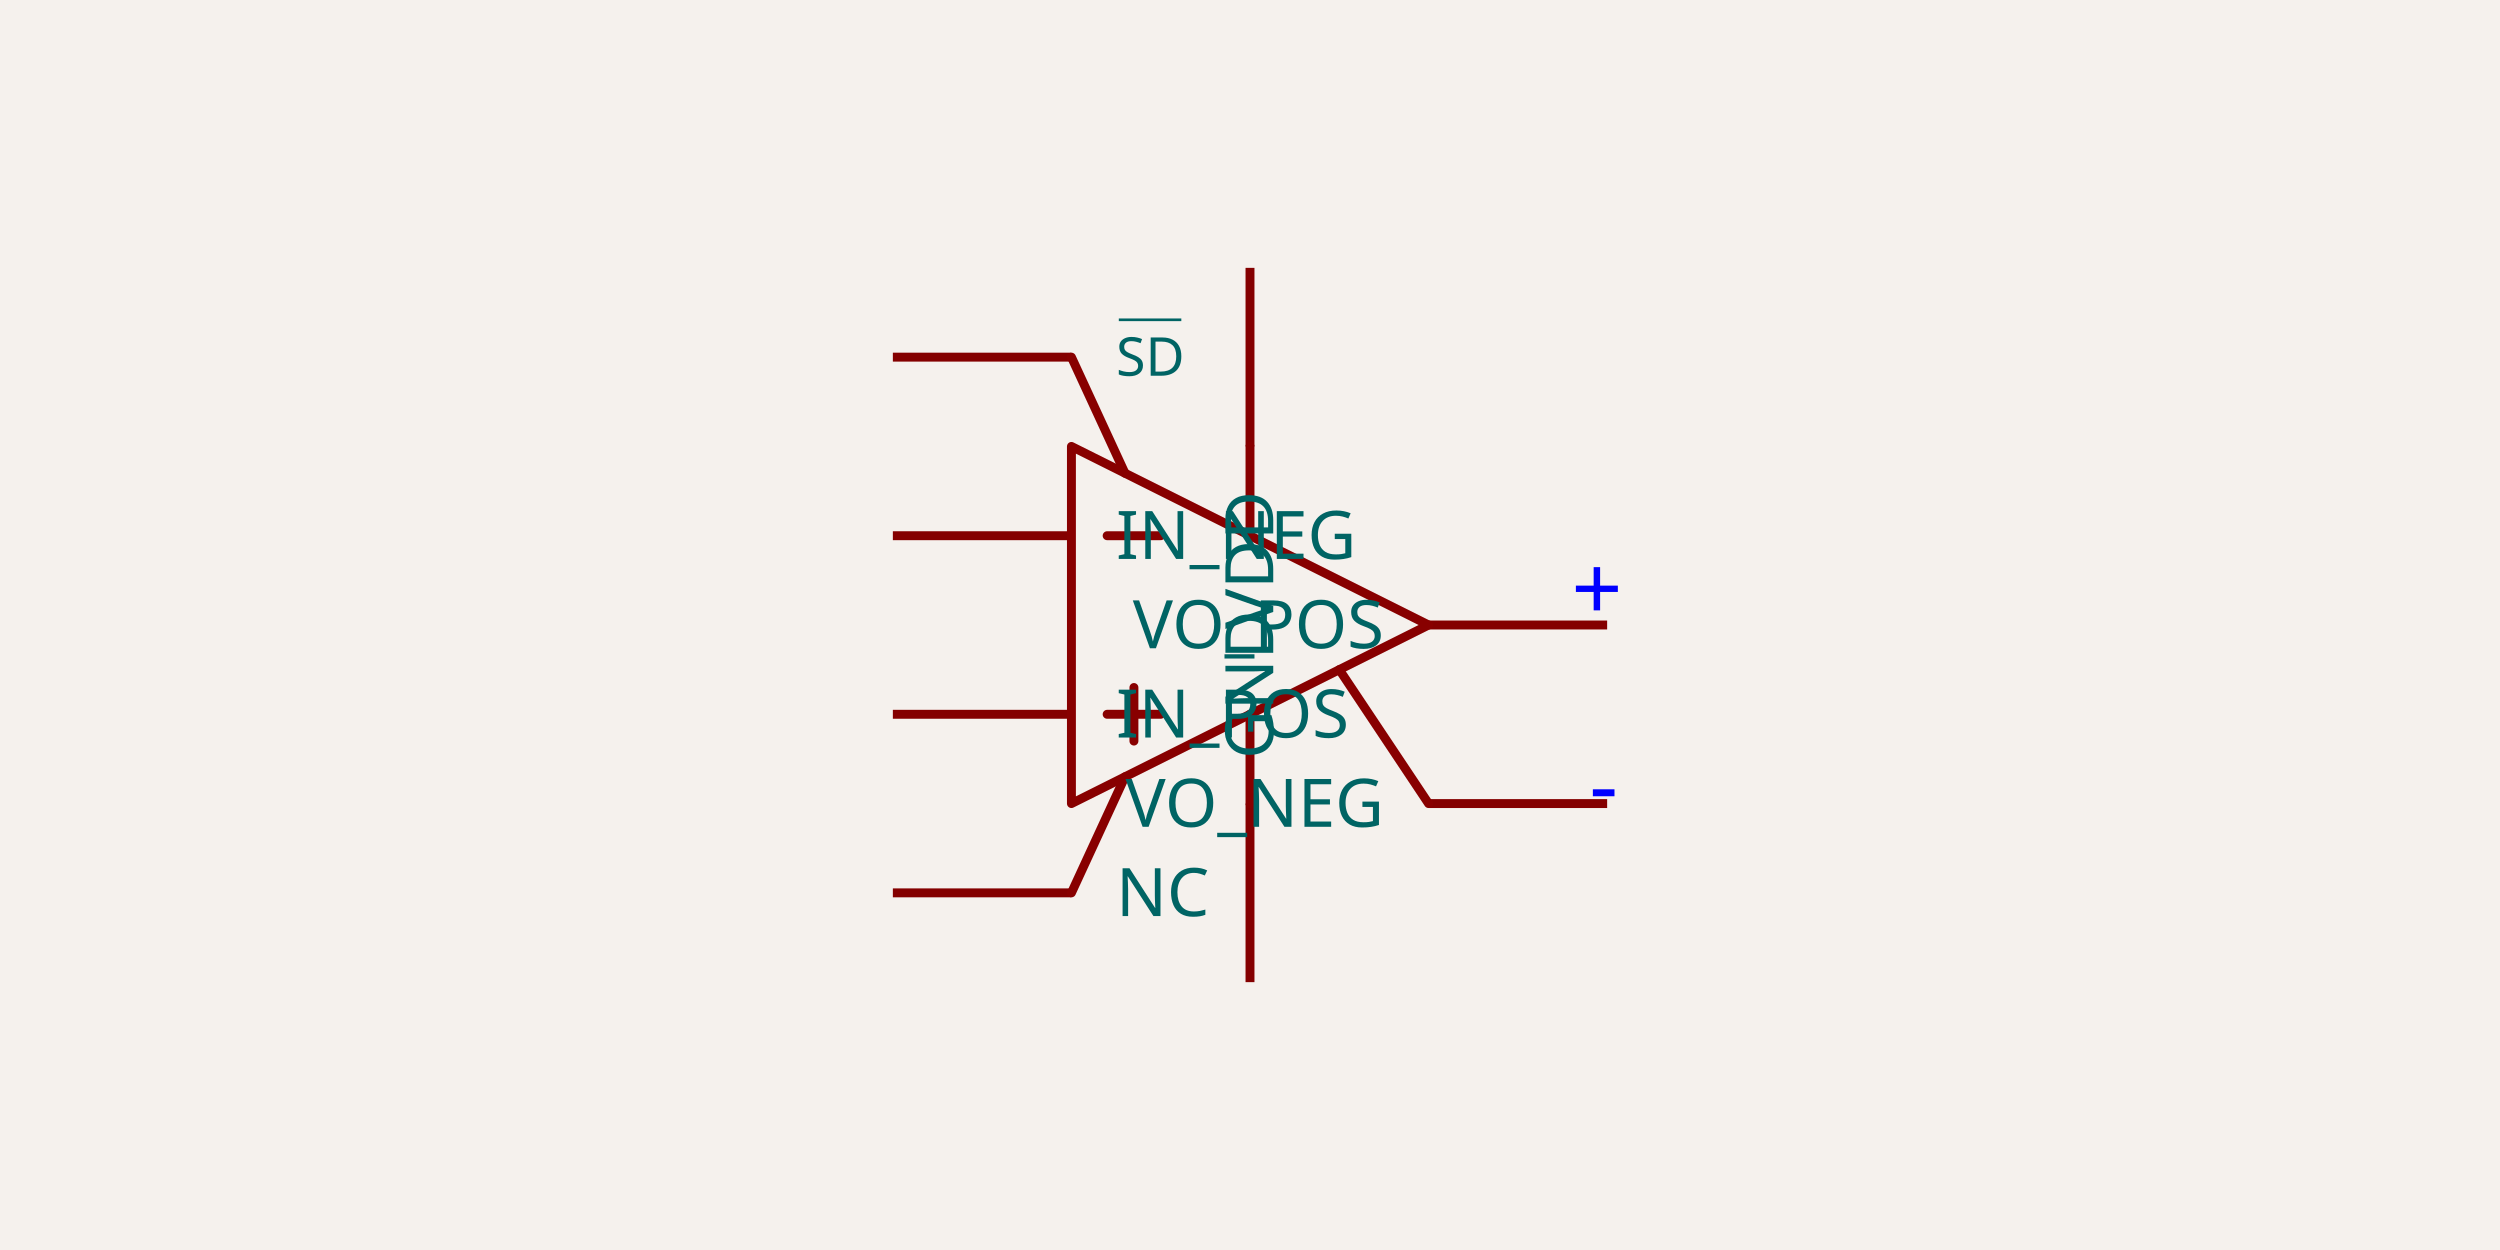
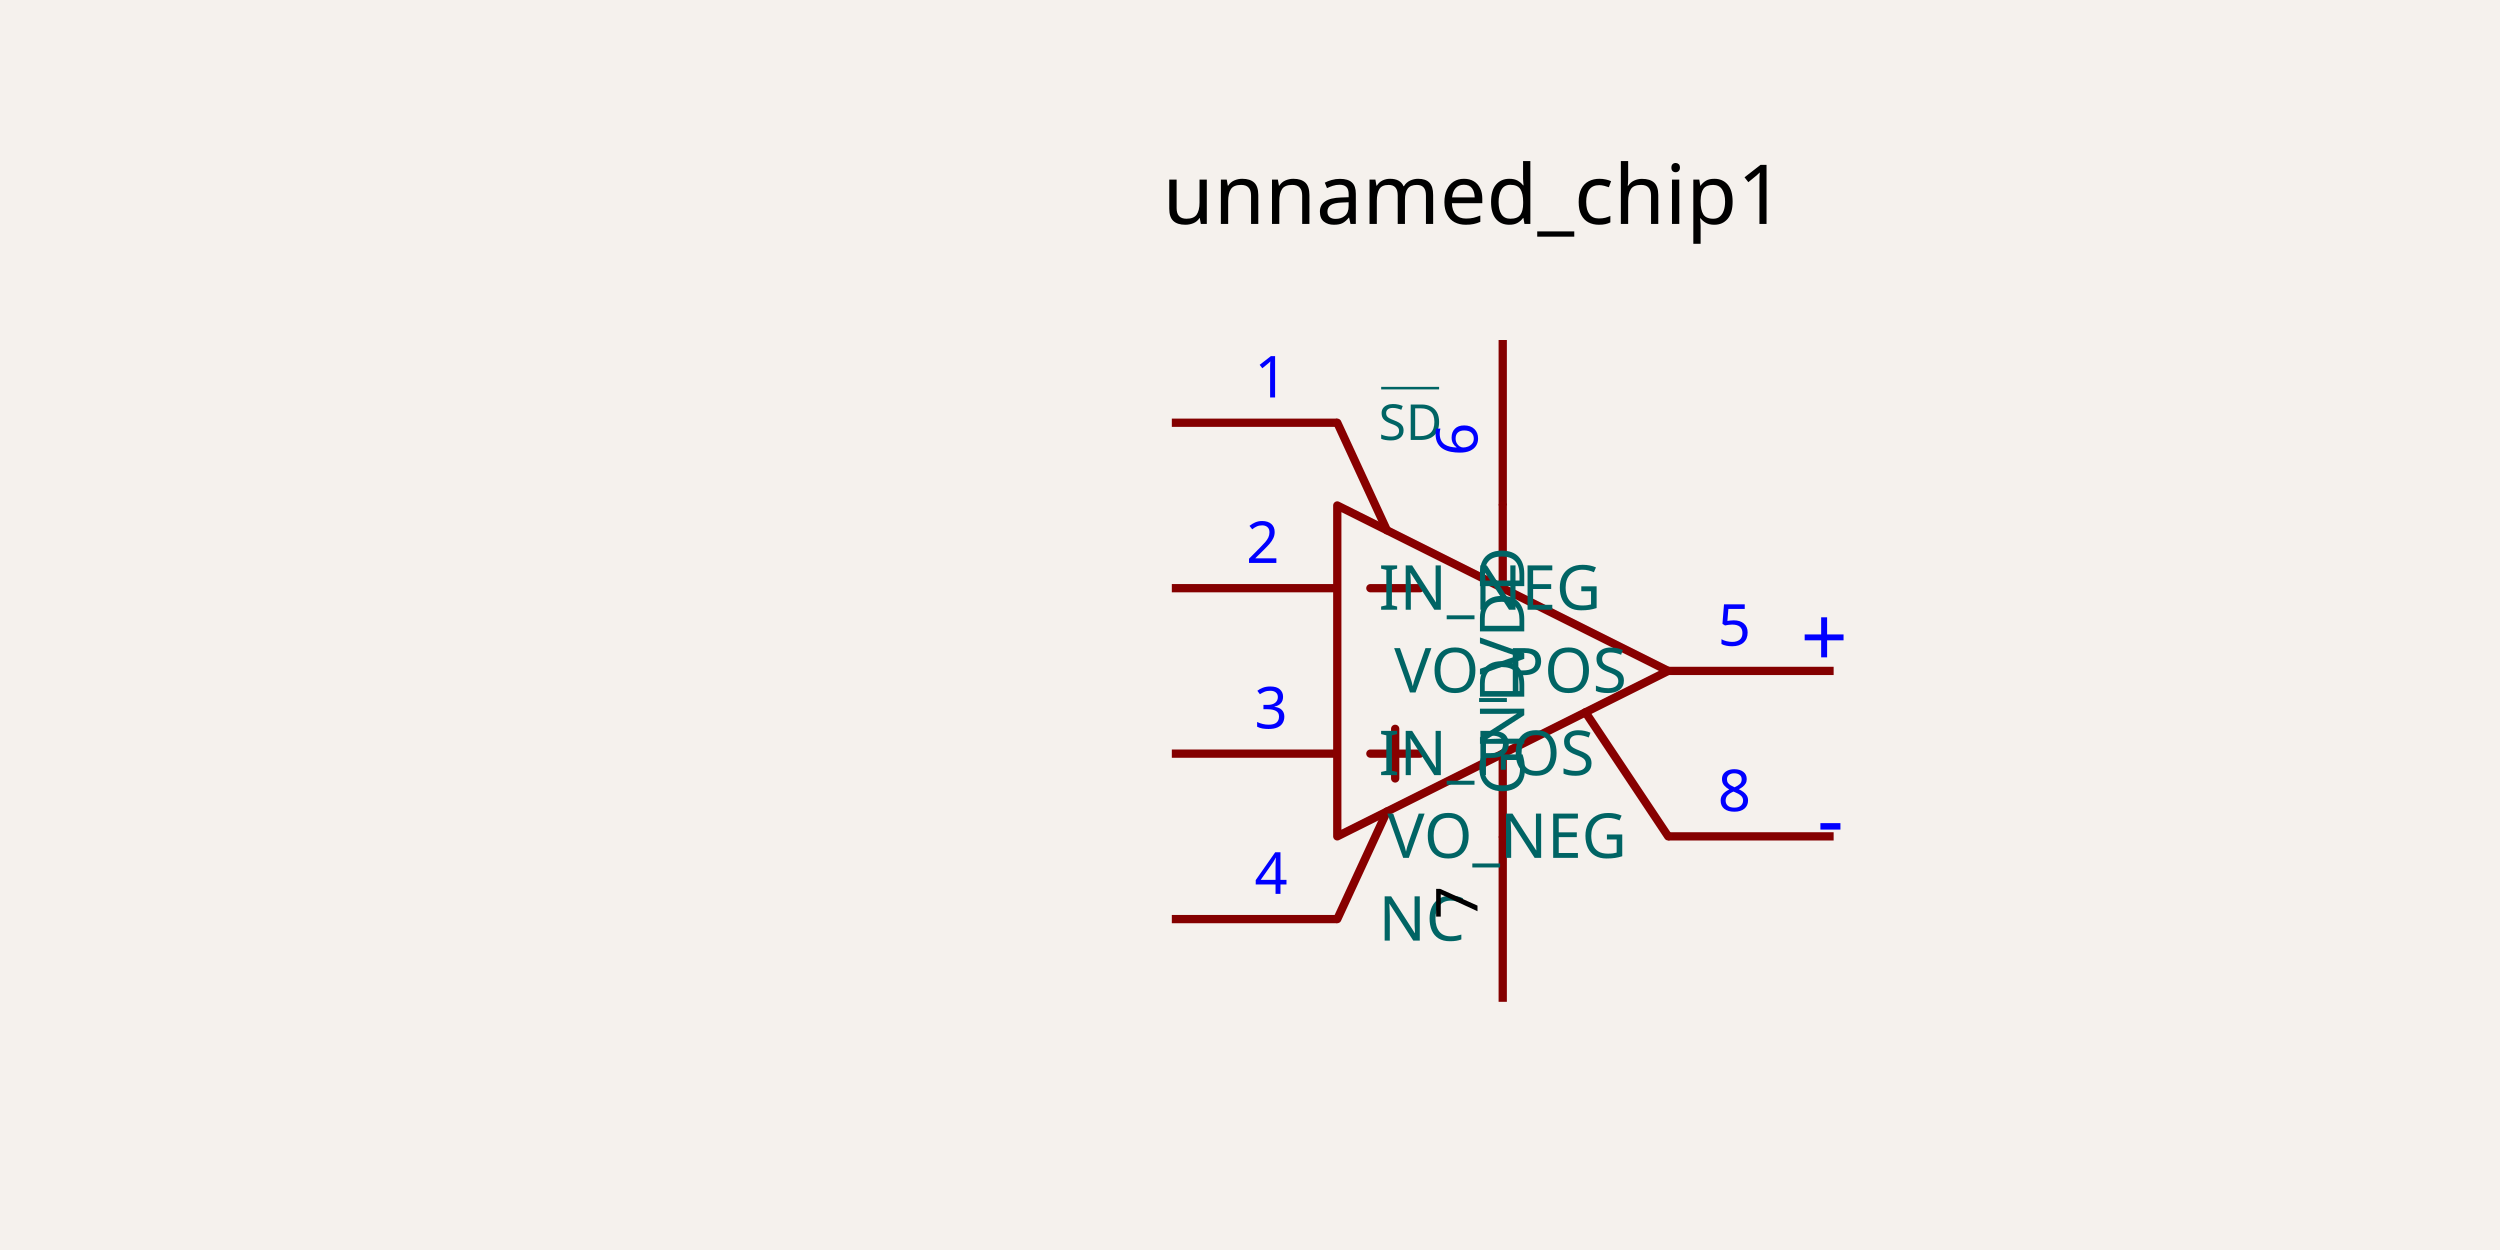
- <svg xmlns="http://www.w3.org/2000/svg" class="tscircuit-schematic" width="1200" height="600" style="background-color: rgb(245, 241, 237)" data-real-to-screen-transform="matrix(214.2857142857,0,0,-214.2857142857,600,278.5714285714)" data-software-used-string="@tscircuit/core@0.0.1393">
+ <svg xmlns="http://www.w3.org/2000/svg" class="tscircuit-schematic" width="1200" height="600" style="background-color: rgb(245, 241, 237)" data-real-to-screen-transform="matrix(198.544010589,0,0,-198.544010589,721.3103904699,302.1839841165)" data-software-used-string="@tscircuit/core@0.0.1766">
  <style>
              .boundary { fill: rgb(245, 241, 237); }
              .schematic-boundary { fill: none; stroke: #fff; }
              .component { fill: none; stroke: rgb(132, 0, 0); }
              .chip { fill: rgb(255, 255, 194); stroke: rgb(132, 0, 0); }
              .component-pin { fill: none; stroke: rgb(132, 0, 0); }
              .text { font-family: sans-serif; fill: rgb(0, 150, 0); }
              .pin-number { fill: rgb(169, 0, 0); }
              .port-label { fill: rgb(0, 100, 100); }
              .component-name { fill: rgb(0, 100, 100); }

            </style>
  <rect class="boundary" x="0" y="0" width="1200" height="600" />
  <g class="sch-component" data-circuit-json-type="schematic_component" data-schematic-component-id="schematic_component_0">
-     <line class="sch-line" x1="428.571" y1="171.429" x2="514.286" y2="171.429" stroke="rgba(132, 0, 0)" stroke-width="4.286" data-schematic-line-id="schematic_line_0" data-schematic-component-id="schematic_component_0" />
-     <line class="sch-line" x1="428.571" y1="257.143" x2="514.286" y2="257.143" stroke="rgba(132, 0, 0)" stroke-width="4.286" data-schematic-line-id="schematic_line_1" data-schematic-component-id="schematic_component_0" />
-     <line class="sch-line" x1="428.571" y1="342.857" x2="514.286" y2="342.857" stroke="rgba(132, 0, 0)" stroke-width="4.286" data-schematic-line-id="schematic_line_2" data-schematic-component-id="schematic_component_0" />
-     <line class="sch-line" x1="600" y1="471.429" x2="600" y2="385.714" stroke="rgba(132, 0, 0)" stroke-width="4.286" data-schematic-line-id="schematic_line_3" data-schematic-component-id="schematic_component_0" />
-     <line class="sch-line" x1="771.429" y1="300" x2="685.714" y2="300" stroke="rgba(132, 0, 0)" stroke-width="4.286" data-schematic-line-id="schematic_line_4" data-schematic-component-id="schematic_component_0" />
-     <line class="sch-line" x1="600" y1="128.571" x2="600" y2="214.286" stroke="rgba(132, 0, 0)" stroke-width="4.286" data-schematic-line-id="schematic_line_5" data-schematic-component-id="schematic_component_0" />
-     <line class="sch-line" x1="771.429" y1="385.714" x2="685.714" y2="385.714" stroke="rgba(132, 0, 0)" stroke-width="4.286" data-schematic-line-id="schematic_line_6" data-schematic-component-id="schematic_component_0" />
-     <line class="sch-line" x1="428.571" y1="428.571" x2="514.286" y2="428.571" stroke="rgba(132, 0, 0)" stroke-width="4.286" data-schematic-line-id="schematic_line_7" data-schematic-component-id="schematic_component_0" />
-     <path class="sch-path" d="M 514.286 385.714 L 685.714 300 L 514.286 214.286 L 514.286 385.714" stroke="#880000" stroke-width="4.286" fill="none" stroke-linecap="round" stroke-linejoin="round" data-schematic-component-id="schematic_component_0" />
-     <path class="sch-path" d="M 531.429 257.143 L 557.143 257.143" stroke="#880000" stroke-width="4.286" fill="none" stroke-linecap="round" stroke-linejoin="round" data-schematic-component-id="schematic_component_0" />
-     <path class="sch-path" d="M 531.429 342.857 L 557.143 342.857" stroke="#880000" stroke-width="4.286" fill="none" stroke-linecap="round" stroke-linejoin="round" data-schematic-component-id="schematic_component_0" />
-     <path class="sch-path" d="M 544.286 330 L 544.286 355.714" stroke="#880000" stroke-width="4.286" fill="none" stroke-linecap="round" stroke-linejoin="round" data-schematic-component-id="schematic_component_0" />
-     <path class="sch-path" d="M 600 214.286 L 600 257.143" stroke="#880000" stroke-width="4.286" fill="none" stroke-linecap="round" stroke-linejoin="round" data-schematic-component-id="schematic_component_0" />
-     <path class="sch-path" d="M 600 342.857 L 600 385.714" stroke="#880000" stroke-width="4.286" fill="none" stroke-linecap="round" stroke-linejoin="round" data-schematic-component-id="schematic_component_0" />
-     <path class="sch-path" d="M 642.857 321.429 L 685.714 385.714" stroke="#880000" stroke-width="4.286" fill="none" stroke-linecap="round" stroke-linejoin="round" data-schematic-component-id="schematic_component_0" />
-     <path class="sch-path" d="M 540 227.143 L 514.286 171.429" stroke="#880000" stroke-width="4.286" fill="none" stroke-linecap="round" stroke-linejoin="round" data-schematic-component-id="schematic_component_0" />
-     <path class="sch-path" d="M 540 372.857 L 514.286 428.571" stroke="#880000" stroke-width="4.286" fill="none" stroke-linecap="round" stroke-linejoin="round" data-schematic-component-id="schematic_component_0" />
-     <text class="port-label sch-pin-label" x="535.714" y="171.429" style="font-family: sans-serif; text-decoration: overline;" fill="rgb(0, 100, 100)" text-anchor="start" dominant-baseline="middle" font-size="25.714px" transform="">SD</text>
-     <text class="port-label sch-pin-label" x="535.714" y="257.143" style="font-family: sans-serif;" fill="rgb(0, 100, 100)" text-anchor="start" dominant-baseline="middle" font-size="32.143px" transform="">IN_NEG</text>
-     <text class="port-label sch-pin-label" x="535.714" y="342.857" style="font-family: sans-serif;" fill="rgb(0, 100, 100)" text-anchor="start" dominant-baseline="middle" font-size="32.143px" transform="">IN_POS</text>
-     <text class="port-label sch-pin-label" x="600" y="364.286" style="font-family: sans-serif;" fill="rgb(0, 100, 100)" text-anchor="start" dominant-baseline="middle" font-size="32.143px" transform="rotate(-90 600 364.2857)">GND</text>
-     <text class="port-label sch-pin-label" x="664.286" y="300" style="font-family: sans-serif;" fill="rgb(0, 100, 100)" text-anchor="end" dominant-baseline="middle" font-size="32.143px" transform="">VO_POS</text>
-     <text class="port-label sch-pin-label" x="600" y="235.714" style="font-family: sans-serif;" fill="rgb(0, 100, 100)" text-anchor="end" dominant-baseline="middle" font-size="32.143px" transform="rotate(-90 600 235.7143)">VDD</text>
-     <text class="port-label sch-pin-label" x="664.286" y="385.714" style="font-family: sans-serif;" fill="rgb(0, 100, 100)" text-anchor="end" dominant-baseline="middle" font-size="32.143px" transform="">VO_NEG</text>
-     <text class="port-label sch-pin-label" x="535.714" y="428.571" style="font-family: sans-serif;" fill="rgb(0, 100, 100)" text-anchor="start" dominant-baseline="middle" font-size="32.143px" transform="">NC</text>
+     <line class="sch-line" x1="562.475" y1="202.912" x2="641.893" y2="202.912" stroke="rgba(132, 0, 0)" stroke-width="3.971" data-schematic-line-id="schematic_line_0" data-schematic-component-id="schematic_component_0" />
+     <line class="sch-line" x1="562.475" y1="282.33" x2="641.893" y2="282.33" stroke="rgba(132, 0, 0)" stroke-width="3.971" data-schematic-line-id="schematic_line_1" data-schematic-component-id="schematic_component_0" />
+     <line class="sch-line" x1="562.475" y1="361.747" x2="641.893" y2="361.747" stroke="rgba(132, 0, 0)" stroke-width="3.971" data-schematic-line-id="schematic_line_2" data-schematic-component-id="schematic_component_0" />
+     <line class="sch-line" x1="721.31" y1="480.874" x2="721.31" y2="401.456" stroke="rgba(132, 0, 0)" stroke-width="3.971" data-schematic-line-id="schematic_line_3" data-schematic-component-id="schematic_component_0" />
+     <line class="sch-line" x1="880.146" y1="322.038" x2="800.728" y2="322.038" stroke="rgba(132, 0, 0)" stroke-width="3.971" data-schematic-line-id="schematic_line_4" data-schematic-component-id="schematic_component_0" />
+     <line class="sch-line" x1="721.31" y1="163.203" x2="721.31" y2="242.621" stroke="rgba(132, 0, 0)" stroke-width="3.971" data-schematic-line-id="schematic_line_5" data-schematic-component-id="schematic_component_0" />
+     <line class="sch-line" x1="880.146" y1="401.456" x2="800.728" y2="401.456" stroke="rgba(132, 0, 0)" stroke-width="3.971" data-schematic-line-id="schematic_line_6" data-schematic-component-id="schematic_component_0" />
+     <line class="sch-line" x1="562.475" y1="441.165" x2="641.893" y2="441.165" stroke="rgba(132, 0, 0)" stroke-width="3.971" data-schematic-line-id="schematic_line_7" data-schematic-component-id="schematic_component_0" />
+     <path class="sch-path" d="M 641.893 401.456 L 800.728 322.038 L 641.893 242.621 L 641.893 401.456" stroke="#880000" stroke-width="3.971" fill="none" stroke-linecap="round" stroke-linejoin="round" data-schematic-component-id="schematic_component_0" />
+     <path class="sch-path" d="M 657.776 282.33 L 681.602 282.33" stroke="#880000" stroke-width="3.971" fill="none" stroke-linecap="round" stroke-linejoin="round" data-schematic-component-id="schematic_component_0" />
+     <path class="sch-path" d="M 657.776 361.747 L 681.602 361.747" stroke="#880000" stroke-width="3.971" fill="none" stroke-linecap="round" stroke-linejoin="round" data-schematic-component-id="schematic_component_0" />
+     <path class="sch-path" d="M 669.689 349.835 L 669.689 373.66" stroke="#880000" stroke-width="3.971" fill="none" stroke-linecap="round" stroke-linejoin="round" data-schematic-component-id="schematic_component_0" />
+     <path class="sch-path" d="M 721.31 242.621 L 721.31 282.33" stroke="#880000" stroke-width="3.971" fill="none" stroke-linecap="round" stroke-linejoin="round" data-schematic-component-id="schematic_component_0" />
+     <path class="sch-path" d="M 721.31 361.747 L 721.31 401.456" stroke="#880000" stroke-width="3.971" fill="none" stroke-linecap="round" stroke-linejoin="round" data-schematic-component-id="schematic_component_0" />
+     <path class="sch-path" d="M 761.019 341.893 L 800.728 401.456" stroke="#880000" stroke-width="3.971" fill="none" stroke-linecap="round" stroke-linejoin="round" data-schematic-component-id="schematic_component_0" />
+     <path class="sch-path" d="M 665.718 254.533 L 641.893 202.912" stroke="#880000" stroke-width="3.971" fill="none" stroke-linecap="round" stroke-linejoin="round" data-schematic-component-id="schematic_component_0" />
+     <path class="sch-path" d="M 665.718 389.543 L 641.893 441.165" stroke="#880000" stroke-width="3.971" fill="none" stroke-linecap="round" stroke-linejoin="round" data-schematic-component-id="schematic_component_0" />
+     <text class="port-label sch-pin-label" x="661.747" y="202.912" style="font-family: sans-serif; text-decoration: overline;" fill="rgb(0, 100, 100)" text-anchor="start" dominant-baseline="middle" font-size="23.825px" transform="">SD</text>
+     <text class="port-label sch-pin-label" x="661.747" y="282.33" style="font-family: sans-serif;" fill="rgb(0, 100, 100)" text-anchor="start" dominant-baseline="middle" font-size="29.782px" transform="">IN_NEG</text>
+     <text class="port-label sch-pin-label" x="661.747" y="361.747" style="font-family: sans-serif;" fill="rgb(0, 100, 100)" text-anchor="start" dominant-baseline="middle" font-size="29.782px" transform="">IN_POS</text>
+     <text class="port-label sch-pin-label" x="721.31" y="381.602" style="font-family: sans-serif;" fill="rgb(0, 100, 100)" text-anchor="start" dominant-baseline="middle" font-size="29.782px" transform="rotate(-90 721.3104 381.6016)">GND</text>
+     <text class="port-label sch-pin-label" x="780.874" y="322.038" style="font-family: sans-serif;" fill="rgb(0, 100, 100)" text-anchor="end" dominant-baseline="middle" font-size="29.782px" transform="">VO_POS</text>
+     <text class="port-label sch-pin-label" x="721.31" y="262.475" style="font-family: sans-serif;" fill="rgb(0, 100, 100)" text-anchor="end" dominant-baseline="middle" font-size="29.782px" transform="rotate(-90 721.3104 262.4752)">VDD</text>
+     <text class="port-label sch-pin-label" x="780.874" y="401.456" style="font-family: sans-serif;" fill="rgb(0, 100, 100)" text-anchor="end" dominant-baseline="middle" font-size="29.782px" transform="">VO_NEG</text>
+     <text class="port-label sch-pin-label" x="661.747" y="441.165" style="font-family: sans-serif;" fill="rgb(0, 100, 100)" text-anchor="start" dominant-baseline="middle" font-size="29.782px" transform="">NC</text>
  </g>
  <g class="schematic-port-hover sch-port-hover" data-schematic-port-id="source_port_0">
-     <circle cx="385.714" cy="214.286" r="8.571" fill="red" opacity="0" />
+     <circle cx="562.475" cy="202.912" r="7.942" fill="red" opacity="0" />
  </g>
  <g class="schematic-port-hover sch-port-hover" data-schematic-port-id="source_port_1">
-     <circle cx="385.714" cy="257.143" r="8.571" fill="red" opacity="0" />
+     <circle cx="562.475" cy="282.33" r="7.942" fill="red" opacity="0" />
  </g>
  <g class="schematic-port-hover sch-port-hover" data-schematic-port-id="source_port_2">
-     <circle cx="385.714" cy="300" r="8.571" fill="red" opacity="0" />
+     <circle cx="562.475" cy="361.747" r="7.942" fill="red" opacity="0" />
  </g>
  <g class="schematic-port-hover sch-port-hover" data-schematic-port-id="source_port_3">
-     <circle cx="385.714" cy="342.857" r="8.571" fill="red" opacity="0" />
+     <circle cx="721.31" cy="480.874" r="7.942" fill="red" opacity="0" />
  </g>
  <g class="schematic-port-hover sch-port-hover" data-schematic-port-id="source_port_4">
-     <circle cx="814.286" cy="342.857" r="8.571" fill="red" opacity="0" />
+     <circle cx="880.146" cy="322.038" r="7.942" fill="red" opacity="0" />
  </g>
  <g class="schematic-port-hover sch-port-hover" data-schematic-port-id="source_port_5">
-     <circle cx="814.286" cy="300" r="8.571" fill="red" opacity="0" />
+     <circle cx="721.31" cy="163.203" r="7.942" fill="red" opacity="0" />
  </g>
  <g class="schematic-port-hover sch-port-hover" data-schematic-port-id="source_port_6">
-     <circle cx="814.286" cy="257.143" r="8.571" fill="red" opacity="0" />
+     <circle cx="880.146" cy="401.456" r="7.942" fill="red" opacity="0" />
  </g>
  <g class="schematic-port-hover sch-port-hover" data-schematic-port-id="source_port_7">
-     <circle cx="814.286" cy="214.286" r="8.571" fill="red" opacity="0" />
+     <circle cx="562.475" cy="441.165" r="7.942" fill="red" opacity="0" />
  </g>
-   <g class="schematic-port-hover sch-port-hover" data-schematic-port-id="source_port_8">
-     <circle cx="428.571" cy="171.429" r="8.571" fill="red" opacity="0" />
-   </g>
-   <g class="schematic-port-hover sch-port-hover" data-schematic-port-id="source_port_9">
-     <circle cx="428.571" cy="257.143" r="8.571" fill="red" opacity="0" />
-   </g>
-   <g class="schematic-port-hover sch-port-hover" data-schematic-port-id="source_port_10">
-     <circle cx="428.571" cy="342.857" r="8.571" fill="red" opacity="0" />
-   </g>
-   <g class="schematic-port-hover sch-port-hover" data-schematic-port-id="source_port_11">
-     <circle cx="600" cy="471.429" r="8.571" fill="red" opacity="0" />
-   </g>
-   <g class="schematic-port-hover sch-port-hover" data-schematic-port-id="source_port_12">
-     <circle cx="771.429" cy="300" r="8.571" fill="red" opacity="0" />
-   </g>
-   <g class="schematic-port-hover sch-port-hover" data-schematic-port-id="source_port_13">
-     <circle cx="600" cy="128.571" r="8.571" fill="red" opacity="0" />
-   </g>
-   <g class="schematic-port-hover sch-port-hover" data-schematic-port-id="source_port_14">
-     <circle cx="771.429" cy="385.714" r="8.571" fill="red" opacity="0" />
-   </g>
-   <g class="schematic-port-hover sch-port-hover" data-schematic-port-id="source_port_15">
-     <circle cx="428.571" cy="428.571" r="8.571" fill="red" opacity="0" />
-   </g>
-   <text class="sch-text" x="754.286" y="282.857" fill="#0000FF" text-anchor="start" dominant-baseline="middle" font-family="sans-serif" font-size="42.857px" transform="rotate(0, 754.2857, 282.8571)">+</text>
-   <text class="sch-text" x="762.857" y="377.143" fill="#0000FF" text-anchor="start" dominant-baseline="middle" font-family="sans-serif" font-size="42.857px" transform="rotate(0, 762.8571, 377.1429)">-</text>
+   <text class="sch-text" x="618.068" y="198.941" fill="#0000FF" text-anchor="end" dominant-baseline="ideographic" font-family="sans-serif" font-size="27.796px" transform="rotate(0, 618.0675, 198.9411)">1</text>
+   <text class="sch-text" x="614.097" y="278.359" fill="#0000FF" text-anchor="end" dominant-baseline="ideographic" font-family="sans-serif" font-size="27.796px" transform="rotate(0, 614.0966, 278.3587)">2</text>
+   <text class="sch-text" x="618.068" y="357.776" fill="#0000FF" text-anchor="end" dominant-baseline="ideographic" font-family="sans-serif" font-size="27.796px" transform="rotate(0, 618.0675, 357.7763)">3</text>
+   <text class="sch-text" x="717.34" y="425.281" fill="#000000" text-anchor="end" dominant-baseline="ideographic" font-family="sans-serif" font-size="27.796px" transform="rotate(270, 717.3395, 425.2813)">7</text>
+   <text class="sch-text" x="824.553" y="318.068" fill="#0000FF" text-anchor="start" dominant-baseline="ideographic" font-family="sans-serif" font-size="27.796px" transform="rotate(0, 824.5533, 318.0675)">5</text>
+   <text class="sch-text" x="717.34" y="218.795" fill="#0000FF" text-anchor="start" dominant-baseline="ideographic" font-family="sans-serif" font-size="27.796px" transform="rotate(270, 717.3395, 218.7955)">6</text>
+   <text class="sch-text" x="824.553" y="397.485" fill="#0000FF" text-anchor="start" dominant-baseline="ideographic" font-family="sans-serif" font-size="27.796px" transform="rotate(0, 824.5533, 397.4851)">8</text>
+   <text class="sch-text" x="618.068" y="437.194" fill="#0000FF" text-anchor="end" dominant-baseline="ideographic" font-family="sans-serif" font-size="27.796px" transform="rotate(0, 618.0675, 437.1939)">4</text>
+   <text class="sch-text" x="864.262" y="306.155" fill="#0000FF" text-anchor="start" dominant-baseline="middle" font-family="sans-serif" font-size="39.709px" transform="rotate(0, 864.2621, 306.1549)">+</text>
+   <text class="sch-text" x="872.204" y="393.514" fill="#0000FF" text-anchor="start" dominant-baseline="middle" font-family="sans-serif" font-size="39.709px" transform="rotate(0, 872.2038, 393.5142)">-</text>
+   <text class="sch-text" x="558.107" y="119.126" fill="#000000" text-anchor="start" dominant-baseline="ideographic" font-family="sans-serif" font-size="39.709px" transform="rotate(0, 558.1072, 119.1264)">unnamed_chip1</text>
</svg>
